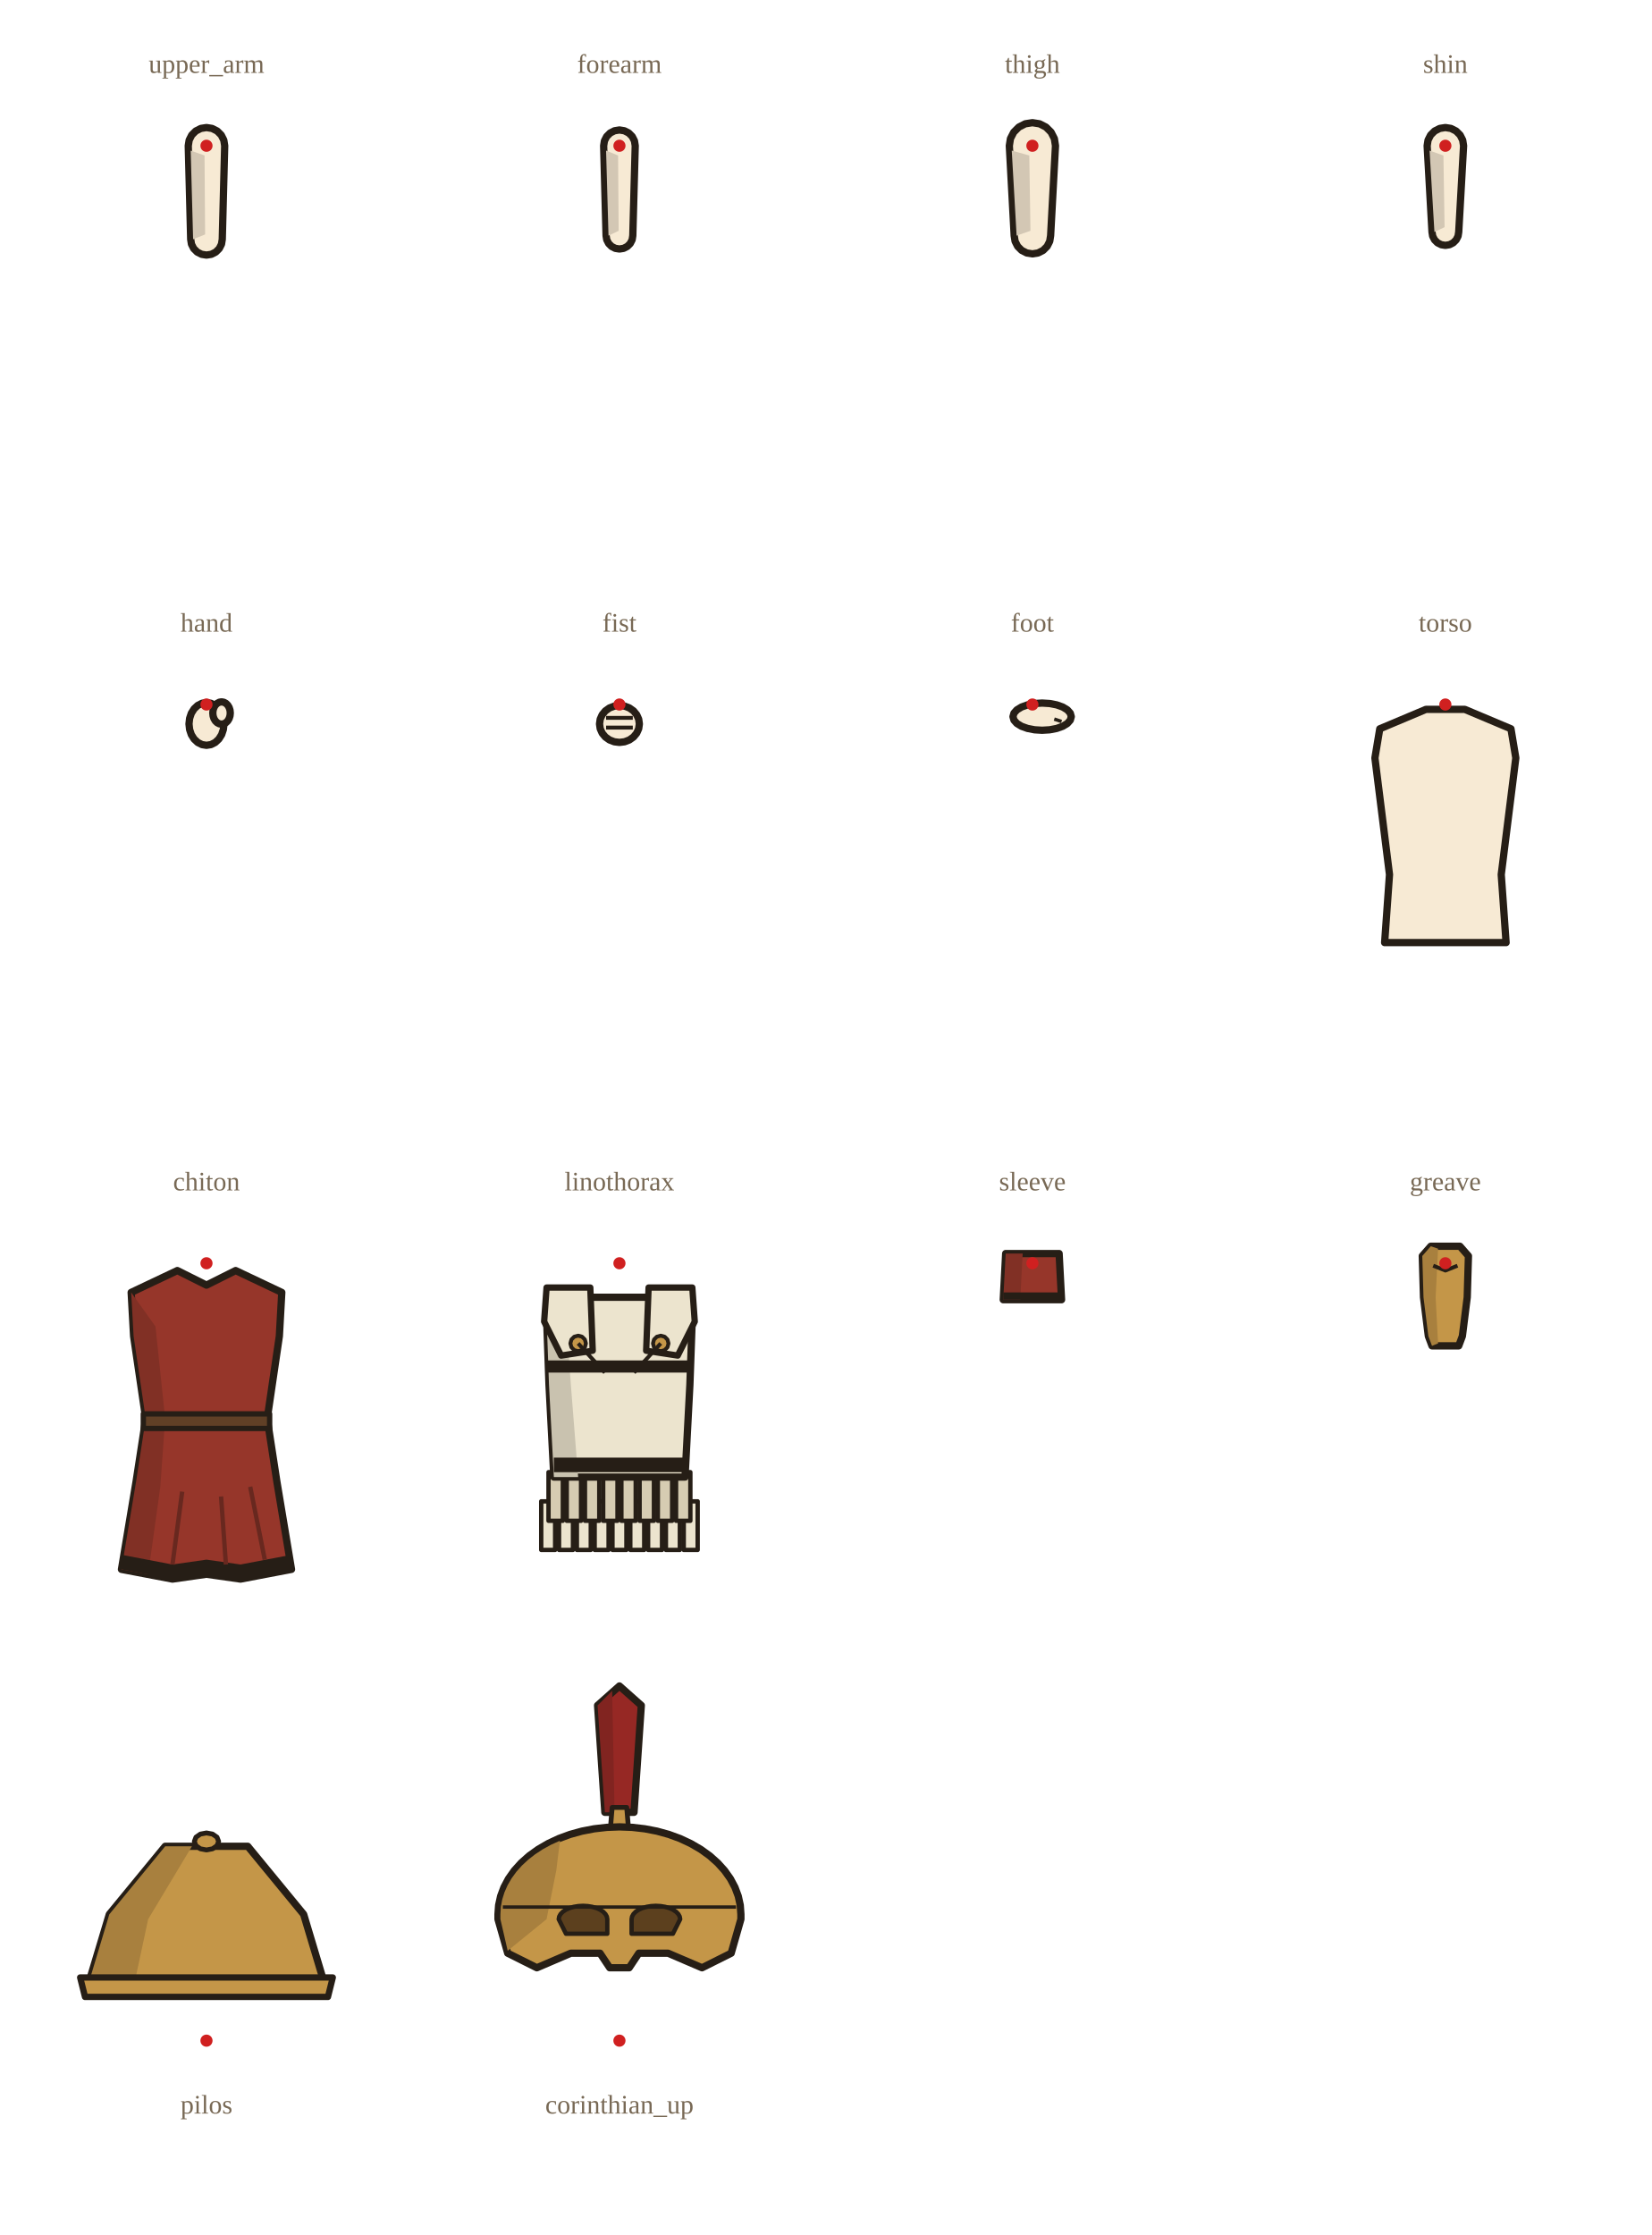
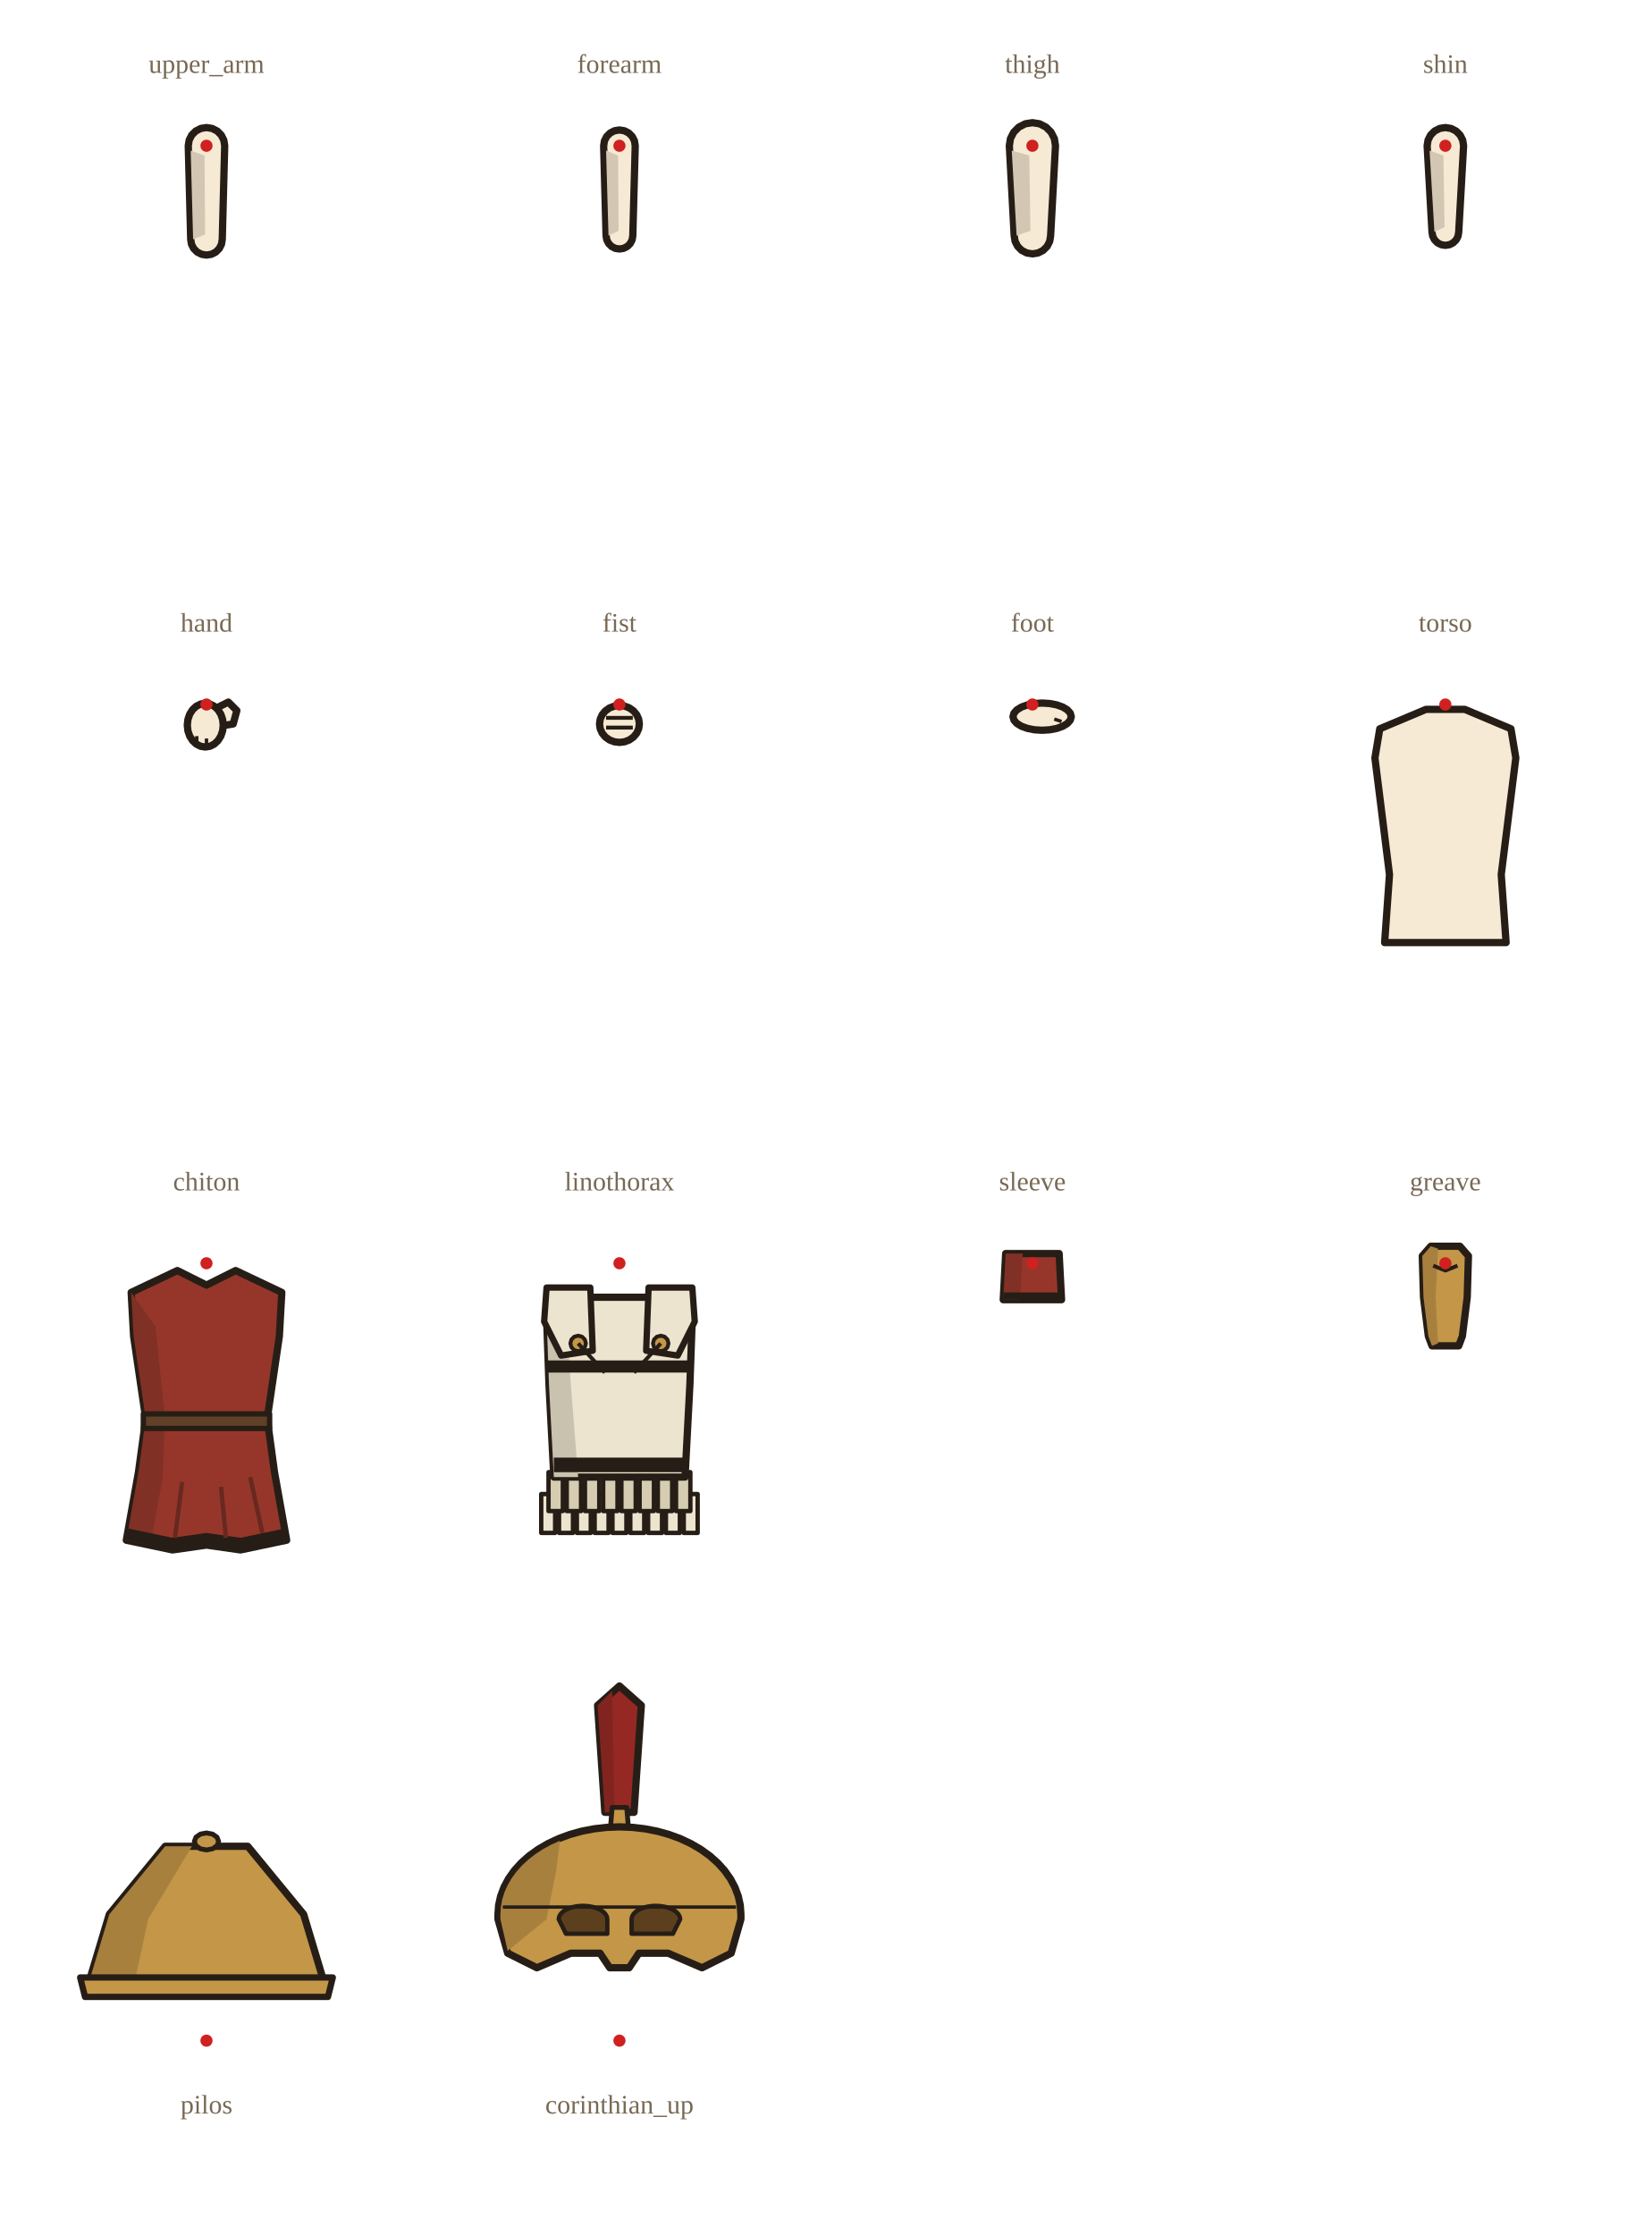
<svg xmlns="http://www.w3.org/2000/svg" width="680" height="920" viewBox="0 0 680 920">
  <g id="upper_arm" transform="translate(85.0,60.0)">
    <path class="skin" d="M -7.50,0.00 L -7.13,-2.32 L -6.07,-4.41 L -4.41,-6.07 L -2.32,-7.13 L -0.00,-7.50 L 2.32,-7.13 L 4.41,-6.07 L 6.07,-4.41 L 7.13,-2.32 L 7.50,-0.00 L 6.50,38.50 L 6.18,40.51 L 5.26,42.32 L 3.82,43.76 L 2.01,44.68 L 0.00,45.00 L -2.01,44.68 L -3.82,43.76 L -5.26,42.32 L -6.18,40.51 L -6.50,38.50 Z" fill="#f7ead4" stroke="#261e16" stroke-width="3.0" stroke-linejoin="round" />
    <path class="skin_sh" d="M -6.50,2.00 L -0.80,4.00 L -0.56,36.50 L -5.50,38.50 Z" fill="#d3c7b4" stroke-linejoin="round" />
    <circle class="pivot" cx="0" cy="0" r="2.5" fill="#d02020" />
    <text class="label" x="0" y="-30" font-size="11" text-anchor="middle" fill="#786955">upper_arm</text>
  </g>
  <g id="forearm" transform="translate(255.0,60.0)">
    <path class="skin" d="M -6.50,0.00 L -6.18,-2.01 L -5.26,-3.82 L -3.82,-5.26 L -2.01,-6.18 L -0.00,-6.50 L 2.01,-6.18 L 3.82,-5.26 L 5.26,-3.82 L 6.18,-2.01 L 6.50,-0.00 L 5.50,37.00 L 5.23,38.70 L 4.45,40.23 L 3.23,41.45 L 1.70,42.23 L 0.00,42.50 L -1.70,42.23 L -3.23,41.45 L -4.45,40.23 L -5.23,38.70 L -5.50,37.00 Z" fill="#f7ead4" stroke="#261e16" stroke-width="3.0" stroke-linejoin="round" />
    <path class="skin_sh" d="M -5.50,2.00 L -0.56,4.00 L -0.32,35.00 L -4.50,37.00 Z" fill="#d3c7b4" stroke-linejoin="round" />
    <circle class="pivot" cx="0" cy="0" r="2.5" fill="#d02020" />
    <text class="label" x="0" y="-30" font-size="11" text-anchor="middle" fill="#786955">forearm</text>
  </g>
  <g id="thigh" transform="translate(425.0,60.0)">
    <path class="skin" d="M -9.50,0.00 L -9.04,-2.94 L -7.69,-5.58 L -5.58,-7.69 L -2.94,-9.04 L -0.00,-9.50 L 2.94,-9.04 L 5.58,-7.69 L 7.69,-5.58 L 9.04,-2.94 L 9.50,-0.00 L 7.50,37.00 L 7.13,39.32 L 6.07,41.41 L 4.41,43.07 L 2.32,44.13 L 0.00,44.50 L -2.32,44.13 L -4.41,43.07 L -6.07,41.41 L -7.13,39.32 L -7.50,37.00 Z" fill="#f7ead4" stroke="#261e16" stroke-width="3.0" stroke-linejoin="round" />
    <path class="skin_sh" d="M -8.50,2.00 L -1.28,4.00 L -0.80,35.00 L -6.50,37.00 Z" fill="#d3c7b4" stroke-linejoin="round" />
    <circle class="pivot" cx="0" cy="0" r="2.5" fill="#d02020" />
    <text class="label" x="0" y="-30" font-size="11" text-anchor="middle" fill="#786955">thigh</text>
  </g>
  <g id="shin" transform="translate(595.0,60.0)">
    <path class="skin" d="M -7.50,0.00 L -7.13,-2.32 L -6.07,-4.41 L -4.41,-6.07 L -2.32,-7.13 L -0.00,-7.50 L 2.32,-7.13 L 4.41,-6.07 L 6.07,-4.41 L 7.13,-2.32 L 7.50,-0.00 L 5.50,35.50 L 5.23,37.20 L 4.45,38.73 L 3.23,39.95 L 1.70,40.73 L 0.00,41.00 L -1.70,40.73 L -3.23,39.95 L -4.45,38.73 L -5.23,37.20 L -5.50,35.50 Z" fill="#f7ead4" stroke="#261e16" stroke-width="3.0" stroke-linejoin="round" />
    <path class="skin_sh" d="M -6.50,2.00 L -0.80,4.00 L -0.32,33.50 L -4.50,35.50 Z" fill="#d3c7b4" stroke-linejoin="round" />
    <circle class="pivot" cx="0" cy="0" r="2.5" fill="#d02020" />
    <text class="label" x="0" y="-30" font-size="11" text-anchor="middle" fill="#786955">shin</text>
  </g>
  <g id="hand" transform="translate(85.0,290.0)">
-     <path class="skin" d="M 7.20,8.00 L 6.95,10.28 L 6.24,12.40 L 5.09,14.22 L 3.60,15.62 L 1.86,16.50 L 0.00,16.80 L -1.86,16.50 L -3.60,15.62 L -5.09,14.22 L -6.24,12.40 L -6.95,10.28 L -7.20,8.00 L -6.95,5.72 L -6.24,3.60 L -5.09,1.78 L -3.60,0.38 L -1.86,-0.50 L -0.00,-0.80 L 1.86,-0.50 L 3.60,0.38 L 5.09,1.78 L 6.24,3.60 L 6.95,5.72 Z" fill="#f7ead4" stroke="#261e16" stroke-width="3.0" stroke-linejoin="round" />
-     <path class="skin" d="M 9.80,3.50 L 9.68,4.69 L 9.32,5.80 L 8.75,6.75 L 8.00,7.48 L 7.13,7.94 L 6.20,8.10 L 5.27,7.94 L 4.40,7.48 L 3.65,6.75 L 3.08,5.80 L 2.72,4.69 L 2.60,3.50 L 2.72,2.31 L 3.08,1.20 L 3.65,0.25 L 4.40,-0.48 L 5.27,-0.94 L 6.20,-1.10 L 7.13,-0.94 L 8.00,-0.48 L 8.75,0.25 L 9.32,1.20 L 9.68,2.31 Z" fill="#f7ead4" stroke="#261e16" stroke-width="3.0" stroke-linejoin="round" />
+     <path class="skin" d="M 3.00,2.00 L 9.00,-1.00 L 12.50,2.50 L 11.00,8.00 L 5.00,9.00 Z" fill="#f7ead4" stroke="#261e16" stroke-width="3.0" stroke-linejoin="round" />
+     <path class="skin" d="M 6.90,8.50 L 6.65,10.83 L 5.91,13.00 L 4.73,14.86 L 3.20,16.29 L 1.42,17.19 L -0.50,17.50 L -2.42,17.19 L -4.20,16.29 L -5.73,14.86 L -6.91,13.00 L -7.65,10.83 L -7.90,8.50 L -7.65,6.17 L -6.91,4.00 L -5.73,2.14 L -4.20,0.71 L -2.42,-0.19 L -0.50,-0.50 L 1.42,-0.19 L 3.20,0.71 L 4.73,2.14 L 5.91,4.00 L 6.65,6.17 Z" fill="#f7ead4" stroke="#261e16" stroke-width="3.0" stroke-linejoin="round" />
+     <path class="line" d="M -4.00,13.00 L -4.00,16.50" fill="none" stroke="#261e16" stroke-width="1.4" stroke-linejoin="round" />
+     <path class="line" d="M 0.00,14.00 L 0.00,17.50" fill="none" stroke="#261e16" stroke-width="1.4" stroke-linejoin="round" />
    <circle class="pivot" cx="0" cy="0" r="2.5" fill="#d02020" />
    <text class="label" x="0" y="-30" font-size="11" text-anchor="middle" fill="#786955">hand</text>
  </g>
  <g id="fist" transform="translate(255.0,290.0)">
    <path class="skin" d="M 8.20,8.00 L 7.92,9.97 L 7.10,11.80 L 5.80,13.37 L 4.10,14.58 L 2.12,15.34 L 0.00,15.60 L -2.12,15.34 L -4.10,14.58 L -5.80,13.37 L -7.10,11.80 L -7.92,9.97 L -8.20,8.00 L -7.92,6.03 L -7.10,4.20 L -5.80,2.63 L -4.10,1.42 L -2.12,0.66 L -0.00,0.40 L 2.12,0.66 L 4.10,1.42 L 5.80,2.63 L 7.10,4.20 L 7.92,6.03 Z" fill="#f7ead4" stroke="#261e16" stroke-width="3.0" stroke-linejoin="round" />
    <path class="line" d="M -5.50,5.50 L 5.50,5.50" fill="none" stroke="#261e16" stroke-width="1.6" stroke-linejoin="round" />
    <path class="line" d="M -5.50,9.50 L 5.50,9.50" fill="none" stroke="#261e16" stroke-width="1.6" stroke-linejoin="round" />
    <circle class="pivot" cx="0" cy="0" r="2.5" fill="#d02020" />
    <text class="label" x="0" y="-30" font-size="11" text-anchor="middle" fill="#786955">fist</text>
  </g>
  <g id="foot" transform="translate(425.0,290.0)">
    <path class="skin" d="M 16.00,5.00 L 15.59,6.45 L 14.39,7.80 L 12.49,8.96 L 10.00,9.85 L 7.11,10.41 L 4.00,10.60 L 0.89,10.41 L -2.00,9.85 L -4.49,8.96 L -6.39,7.80 L -7.59,6.45 L -8.00,5.00 L -7.59,3.55 L -6.39,2.20 L -4.49,1.04 L -2.00,0.15 L 0.89,-0.41 L 4.00,-0.60 L 7.11,-0.41 L 10.00,0.15 L 12.49,1.04 L 14.39,2.20 L 15.59,3.55 Z" fill="#f7ead4" stroke="#261e16" stroke-width="3.0" stroke-linejoin="round" />
    <path class="line" d="M 9.00,6.00 L 12.00,7.00" fill="none" stroke="#261e16" stroke-width="1.4" stroke-linejoin="round" />
    <circle class="pivot" cx="0" cy="0" r="2.5" fill="#d02020" />
    <text class="label" x="0" y="-30" font-size="11" text-anchor="middle" fill="#786955">foot</text>
  </g>
  <g id="torso" transform="translate(595.0,290.0)">
    <path class="skin" d="M -27.00,10.00 L -29.00,22.00 L -23.00,70.00 L -25.00,98.00 L 25.00,98.00 L 23.00,70.00 L 29.00,22.00 L 27.00,10.00 L 8.00,2.00 L -8.00,2.00 Z" fill="#f7ead4" stroke="#261e16" stroke-width="3.0" stroke-linejoin="round" />
    <circle class="pivot" cx="0" cy="0" r="2.5" fill="#d02020" />
    <text class="label" x="0" y="-30" font-size="11" text-anchor="middle" fill="#786955">torso</text>
  </g>
  <g id="chiton" transform="translate(85.0,520.0)">
-     <path class="cloth" d="M -12.00,3.00 L -31.00,12.00 L -30.00,30.00 L -25.00,64.00 L -29.00,90.00 L -35.00,126.00 L -14.00,130.00 L 0.00,128.00 L 14.00,130.00 L 35.00,126.00 L 29.00,90.00 L 25.00,64.00 L 30.00,30.00 L 31.00,12.00 L 12.00,3.00 L 0.00,9.00 Z" fill="#96362a" stroke="#261e16" stroke-width="3.0" stroke-linejoin="round" />
-     <path class="cloth_sh" d="M -31.00,12.00 L -30.00,30.00 L -25.00,64.00 L -29.00,90.00 L -35.00,126.00 L -24.00,128.00 L -19.00,92.00 L -17.00,64.00 L -21.00,26.00 Z" fill="#813025" stroke-linejoin="round" />
-     <path class="trim" d="M -35.00,120.00 L -14.00,124.00 L 0.00,122.00 L 14.00,124.00 L 35.00,120.00 L 35.00,126.00 L 14.00,130.00 L 0.00,128.00 L -14.00,130.00 L -35.00,126.00 Z" fill="#261e16" stroke-linejoin="round" />
-     <path class="fold" d="M -10.00,94.00 L -14.00,124.00" fill="none" stroke="#68281f" stroke-width="1.8" stroke-linejoin="round" />
-     <path class="fold" d="M 6.00,96.00 L 8.00,124.00" fill="none" stroke="#68281f" stroke-width="1.8" stroke-linejoin="round" />
-     <path class="fold" d="M 18.00,92.00 L 24.00,122.00" fill="none" stroke="#68281f" stroke-width="1.8" stroke-linejoin="round" />
+     <path class="cloth" d="M -12.00,3.00 L -31.00,12.00 L -30.00,30.00 L -25.00,64.00 L -28.00,86.00 L -33.00,114.00 L -14.00,118.00 L 0.00,116.00 L 14.00,118.00 L 33.00,114.00 L 28.00,86.00 L 25.00,64.00 L 30.00,30.00 L 31.00,12.00 L 12.00,3.00 L 0.00,9.00 Z" fill="#96362a" stroke="#261e16" stroke-width="3.0" stroke-linejoin="round" />
+     <path class="cloth_sh" d="M -31.00,12.00 L -30.00,30.00 L -25.00,64.00 L -28.00,86.00 L -33.00,114.00 L -23.00,116.00 L -18.00,88.00 L -17.00,64.00 L -21.00,26.00 Z" fill="#813025" stroke-linejoin="round" />
+     <path class="trim" d="M -33.00,109.00 L -14.00,113.00 L 0.00,111.00 L 14.00,113.00 L 33.00,109.00 L 33.00,114.00 L 14.00,118.00 L 0.00,116.00 L -14.00,118.00 L -33.00,114.00 Z" fill="#261e16" stroke-linejoin="round" />
+     <path class="fold" d="M -10.00,90.00 L -13.00,113.00" fill="none" stroke="#68281f" stroke-width="1.8" stroke-linejoin="round" />
+     <path class="fold" d="M 6.00,92.00 L 8.00,113.00" fill="none" stroke="#68281f" stroke-width="1.8" stroke-linejoin="round" />
+     <path class="fold" d="M 18.00,88.00 L 23.00,111.00" fill="none" stroke="#68281f" stroke-width="1.8" stroke-linejoin="round" />
    <path class="belt" d="M -26.00,62.00 L 26.00,62.00 L 26.00,68.00 L -26.00,68.00 Z" fill="#604026" stroke="#261e16" stroke-width="2.2" stroke-linejoin="round" />
    <circle class="pivot" cx="0" cy="0" r="2.5" fill="#d02020" />
    <text class="label" x="0" y="-30" font-size="11" text-anchor="middle" fill="#786955">chiton</text>
  </g>
  <g id="linothorax" transform="translate(255.0,520.0)">
-     <path class="linen" d="M -32.20,98.00 L -26.47,98.00 L -26.47,118.00 L -32.20,118.00 Z" fill="#ece4ce" stroke="#261e16" stroke-width="1.8" stroke-linejoin="round" />
-     <path class="linen" d="M -24.87,98.00 L -19.13,98.00 L -19.13,118.00 L -24.87,118.00 Z" fill="#ece4ce" stroke="#261e16" stroke-width="1.8" stroke-linejoin="round" />
-     <path class="linen" d="M -17.53,98.00 L -11.80,98.00 L -11.80,118.00 L -17.53,118.00 Z" fill="#ece4ce" stroke="#261e16" stroke-width="1.8" stroke-linejoin="round" />
-     <path class="linen" d="M -10.20,98.00 L -4.47,98.00 L -4.47,118.00 L -10.20,118.00 Z" fill="#ece4ce" stroke="#261e16" stroke-width="1.8" stroke-linejoin="round" />
-     <path class="linen" d="M -2.87,98.00 L 2.87,98.00 L 2.87,118.00 L -2.87,118.00 Z" fill="#ece4ce" stroke="#261e16" stroke-width="1.8" stroke-linejoin="round" />
-     <path class="linen" d="M 4.47,98.00 L 10.20,98.00 L 10.20,118.00 L 4.47,118.00 Z" fill="#ece4ce" stroke="#261e16" stroke-width="1.8" stroke-linejoin="round" />
-     <path class="linen" d="M 11.80,98.00 L 17.53,98.00 L 17.53,118.00 L 11.80,118.00 Z" fill="#ece4ce" stroke="#261e16" stroke-width="1.8" stroke-linejoin="round" />
-     <path class="linen" d="M 19.13,98.00 L 24.87,98.00 L 24.87,118.00 L 19.13,118.00 Z" fill="#ece4ce" stroke="#261e16" stroke-width="1.8" stroke-linejoin="round" />
-     <path class="linen" d="M 26.47,98.00 L 32.20,98.00 L 32.20,118.00 L 26.47,118.00 Z" fill="#ece4ce" stroke="#261e16" stroke-width="1.8" stroke-linejoin="round" />
-     <path class="linen2" d="M -29.20,86.00 L -23.30,86.00 L -23.30,106.00 L -29.20,106.00 Z" fill="#d6ccb2" stroke="#261e16" stroke-width="1.8" stroke-linejoin="round" />
-     <path class="linen2" d="M -21.70,86.00 L -15.80,86.00 L -15.80,106.00 L -21.70,106.00 Z" fill="#d6ccb2" stroke="#261e16" stroke-width="1.8" stroke-linejoin="round" />
-     <path class="linen2" d="M -14.20,86.00 L -8.30,86.00 L -8.30,106.00 L -14.20,106.00 Z" fill="#d6ccb2" stroke="#261e16" stroke-width="1.8" stroke-linejoin="round" />
-     <path class="linen2" d="M -6.70,86.00 L -0.80,86.00 L -0.80,106.00 L -6.70,106.00 Z" fill="#d6ccb2" stroke="#261e16" stroke-width="1.8" stroke-linejoin="round" />
-     <path class="linen2" d="M 0.80,86.00 L 6.70,86.00 L 6.70,106.00 L 0.80,106.00 Z" fill="#d6ccb2" stroke="#261e16" stroke-width="1.8" stroke-linejoin="round" />
-     <path class="linen2" d="M 8.30,86.00 L 14.20,86.00 L 14.20,106.00 L 8.30,106.00 Z" fill="#d6ccb2" stroke="#261e16" stroke-width="1.8" stroke-linejoin="round" />
-     <path class="linen2" d="M 15.80,86.00 L 21.70,86.00 L 21.70,106.00 L 15.80,106.00 Z" fill="#d6ccb2" stroke="#261e16" stroke-width="1.8" stroke-linejoin="round" />
-     <path class="linen2" d="M 23.30,86.00 L 29.20,86.00 L 29.20,106.00 L 23.30,106.00 Z" fill="#d6ccb2" stroke="#261e16" stroke-width="1.8" stroke-linejoin="round" />
+     <path class="linen" d="M -32.20,95.00 L -26.47,95.00 L -26.47,111.00 L -32.20,111.00 Z" fill="#ece4ce" stroke="#261e16" stroke-width="1.8" stroke-linejoin="round" />
+     <path class="linen" d="M -24.87,95.00 L -19.13,95.00 L -19.13,111.00 L -24.87,111.00 Z" fill="#ece4ce" stroke="#261e16" stroke-width="1.8" stroke-linejoin="round" />
+     <path class="linen" d="M -17.53,95.00 L -11.80,95.00 L -11.80,111.00 L -17.53,111.00 Z" fill="#ece4ce" stroke="#261e16" stroke-width="1.8" stroke-linejoin="round" />
+     <path class="linen" d="M -10.20,95.00 L -4.47,95.00 L -4.47,111.00 L -10.20,111.00 Z" fill="#ece4ce" stroke="#261e16" stroke-width="1.8" stroke-linejoin="round" />
+     <path class="linen" d="M -2.87,95.00 L 2.87,95.00 L 2.87,111.00 L -2.87,111.00 Z" fill="#ece4ce" stroke="#261e16" stroke-width="1.8" stroke-linejoin="round" />
+     <path class="linen" d="M 4.47,95.00 L 10.20,95.00 L 10.20,111.00 L 4.47,111.00 Z" fill="#ece4ce" stroke="#261e16" stroke-width="1.8" stroke-linejoin="round" />
+     <path class="linen" d="M 11.80,95.00 L 17.53,95.00 L 17.53,111.00 L 11.80,111.00 Z" fill="#ece4ce" stroke="#261e16" stroke-width="1.8" stroke-linejoin="round" />
+     <path class="linen" d="M 19.13,95.00 L 24.87,95.00 L 24.87,111.00 L 19.13,111.00 Z" fill="#ece4ce" stroke="#261e16" stroke-width="1.8" stroke-linejoin="round" />
+     <path class="linen" d="M 26.47,95.00 L 32.20,95.00 L 32.20,111.00 L 26.47,111.00 Z" fill="#ece4ce" stroke="#261e16" stroke-width="1.8" stroke-linejoin="round" />
+     <path class="linen2" d="M -29.20,86.00 L -23.30,86.00 L -23.30,102.00 L -29.20,102.00 Z" fill="#d6ccb2" stroke="#261e16" stroke-width="1.8" stroke-linejoin="round" />
+     <path class="linen2" d="M -21.70,86.00 L -15.80,86.00 L -15.80,102.00 L -21.70,102.00 Z" fill="#d6ccb2" stroke="#261e16" stroke-width="1.8" stroke-linejoin="round" />
+     <path class="linen2" d="M -14.20,86.00 L -8.30,86.00 L -8.30,102.00 L -14.20,102.00 Z" fill="#d6ccb2" stroke="#261e16" stroke-width="1.8" stroke-linejoin="round" />
+     <path class="linen2" d="M -6.70,86.00 L -0.80,86.00 L -0.80,102.00 L -6.70,102.00 Z" fill="#d6ccb2" stroke="#261e16" stroke-width="1.8" stroke-linejoin="round" />
+     <path class="linen2" d="M 0.80,86.00 L 6.70,86.00 L 6.70,102.00 L 0.80,102.00 Z" fill="#d6ccb2" stroke="#261e16" stroke-width="1.8" stroke-linejoin="round" />
+     <path class="linen2" d="M 8.30,86.00 L 14.20,86.00 L 14.20,102.00 L 8.30,102.00 Z" fill="#d6ccb2" stroke="#261e16" stroke-width="1.8" stroke-linejoin="round" />
+     <path class="linen2" d="M 15.80,86.00 L 21.70,86.00 L 21.70,102.00 L 15.80,102.00 Z" fill="#d6ccb2" stroke="#261e16" stroke-width="1.8" stroke-linejoin="round" />
+     <path class="linen2" d="M 23.30,86.00 L 29.20,86.00 L 29.20,102.00 L 23.30,102.00 Z" fill="#d6ccb2" stroke="#261e16" stroke-width="1.8" stroke-linejoin="round" />
    <path class="linen" d="M -30.00,22.00 L -29.00,50.00 L -27.00,88.00 L 27.00,88.00 L 29.00,50.00 L 30.00,22.00 L 18.00,14.00 L -18.00,14.00 Z" fill="#ece4ce" stroke="#261e16" stroke-width="3.0" stroke-linejoin="round" />
    <path class="linen_sh" d="M -30.00,22.00 L -29.00,50.00 L -27.00,88.00 L -17.00,88.00 L -20.00,50.00 L -22.00,22.00 Z" fill="#c9c2af" stroke-linejoin="round" />
    <path class="trim" d="M -27.00,80.00 L 27.00,80.00 L 27.00,86.00 L -27.00,86.00 Z" fill="#261e16" stroke-linejoin="round" />
    <path class="trim" d="M -29.50,40.00 L 29.50,40.00 L 29.40,45.00 L -29.40,45.00 Z" fill="#261e16" stroke-linejoin="round" />
    <path class="linen" d="M -30.00,10.00 L -12.00,10.00 L -11.00,36.00 L -24.00,38.00 L -31.00,24.00 Z" fill="#ece4ce" stroke="#261e16" stroke-width="2.6" stroke-linejoin="round" />
    <path class="linen" d="M 30.00,10.00 L 12.00,10.00 L 11.00,36.00 L 24.00,38.00 L 31.00,24.00 Z" fill="#ece4ce" stroke="#261e16" stroke-width="2.6" stroke-linejoin="round" />
    <path class="metal" d="M -13.80,33.00 L -14.23,34.60 L -15.40,35.77 L -17.00,36.20 L -18.60,35.77 L -19.77,34.60 L -20.20,33.00 L -19.77,31.40 L -18.60,30.23 L -17.00,29.80 L -15.40,30.23 L -14.23,31.40 Z" fill="#c49648" stroke="#261e16" stroke-width="1.6" stroke-linejoin="round" />
    <path class="metal" d="M 20.20,33.00 L 19.77,34.60 L 18.60,35.77 L 17.00,36.20 L 15.40,35.77 L 14.23,34.60 L 13.80,33.00 L 14.23,31.40 L 15.40,30.23 L 17.00,29.80 L 18.60,30.23 L 19.77,31.40 Z" fill="#c49648" stroke="#261e16" stroke-width="1.6" stroke-linejoin="round" />
    <path class="line" d="M -17.00,33.00 L -6.00,45.00" fill="none" stroke="#261e16" stroke-width="1.6" stroke-linejoin="round" />
    <path class="line" d="M 17.00,33.00 L 6.00,45.00" fill="none" stroke="#261e16" stroke-width="1.6" stroke-linejoin="round" />
    <circle class="pivot" cx="0" cy="0" r="2.5" fill="#d02020" />
    <text class="label" x="0" y="-30" font-size="11" text-anchor="middle" fill="#786955">linothorax</text>
  </g>
  <g id="sleeve" transform="translate(425.0,520.0)">
    <path class="cloth" d="M -11.00,-4.00 L 11.00,-4.00 L 12.00,15.00 L -12.00,15.00 Z" fill="#96362a" stroke="#261e16" stroke-width="3.0" stroke-linejoin="round" />
    <path class="cloth_sh" d="M -11.00,-4.00 L -4.00,-4.00 L -5.00,15.00 L -12.00,15.00 Z" fill="#813025" stroke-linejoin="round" />
    <path class="trim" d="M -12.00,12.00 L 12.00,12.00 L 12.00,15.00 L -12.00,15.00 Z" fill="#261e16" stroke-linejoin="round" />
    <circle class="pivot" cx="0" cy="0" r="2.5" fill="#d02020" />
    <text class="label" x="0" y="-30" font-size="11" text-anchor="middle" fill="#786955">sleeve</text>
  </g>
  <g id="greave" transform="translate(595.0,520.0)">
    <path class="metal" d="M -9.50,-3.00 L -6.00,-7.00 L 6.00,-7.00 L 9.50,-3.00 L 9.00,14.00 L 7.00,30.00 L 5.50,34.00 L -5.50,34.00 L -7.00,30.00 L -9.00,14.00 Z" fill="#c49648" stroke="#261e16" stroke-width="3.0" stroke-linejoin="round" />
    <path class="metal_sh" d="M -9.50,-3.00 L -6.00,-7.00 L -3.00,-6.00 L -4.00,14.00 L -3.00,33.00 L -5.50,34.00 L -7.00,30.00 L -9.00,14.00 Z" fill="#a8803e" stroke-linejoin="round" />
    <path class="line" d="M -5.00,1.00 L 0.00,3.00 L 5.00,1.00" fill="none" stroke="#261e16" stroke-width="1.6" stroke-linejoin="round" />
    <circle class="pivot" cx="0" cy="0" r="2.5" fill="#d02020" />
    <text class="label" x="0" y="-30" font-size="11" text-anchor="middle" fill="#786955">greave</text>
  </g>
  <g id="pilos" transform="translate(85.0,840.0)">
    <path class="metal" d="M -49.00,-22.00 L -40.00,-52.00 L -17.00,-80.00 L 17.00,-80.00 L 40.00,-52.00 L 49.00,-22.00 Z" fill="#c49648" stroke="#261e16" stroke-width="3.0" stroke-linejoin="round" />
    <path class="metal_sh" d="M -49.00,-22.00 L -40.00,-52.00 L -17.00,-80.00 L -6.00,-80.00 L -24.00,-50.00 L -30.00,-22.00 Z" fill="#a8803e" stroke-linejoin="round" />
    <path class="metal" d="M -52.00,-26.00 L 52.00,-26.00 L 50.00,-18.00 L -50.00,-18.00 Z" fill="#c49648" stroke="#261e16" stroke-width="2.6" stroke-linejoin="round" />
    <path class="metal" d="M 5.00,-82.00 L 4.33,-80.25 L 2.50,-78.97 L 0.00,-78.50 L -2.50,-78.97 L -4.33,-80.25 L -5.00,-82.00 L -4.33,-83.75 L -2.50,-85.03 L -0.00,-85.50 L 2.50,-85.03 L 4.33,-83.75 Z" fill="#c49648" stroke="#261e16" stroke-width="2" stroke-linejoin="round" />
    <circle class="pivot" cx="0" cy="0" r="2.5" fill="#d02020" />
    <text class="label" x="0" y="30" font-size="11" text-anchor="middle" fill="#786955">pilos</text>
  </g>
  <g id="corinthian_up" transform="translate(255.0,840.0)">
    <path class="crest" d="M -6.00,-94.00 L -9.00,-138.00 L 0.00,-146.00 L 9.00,-138.00 L 6.00,-94.00 Z" fill="#962824" stroke="#261e16" stroke-width="3.0" stroke-linejoin="round" />
    <path class="crest_sh" d="M -6.00,-94.00 L -9.00,-138.00 L -3.00,-144.00 L -2.00,-94.00 Z" fill="#812420" stroke-linejoin="round" />
    <path class="metal" d="M -3.00,-96.00 L 3.00,-96.00 L 4.00,-84.00 L -4.00,-84.00 Z" fill="#c49648" stroke="#261e16" stroke-width="2" stroke-linejoin="round" />
    <path class="metal" d="M -50.00,-52.00 L -49.73,-55.76 L -48.91,-59.48 L -47.55,-63.12 L -45.68,-66.64 L -43.30,-70.00 L -40.45,-73.16 L -37.16,-76.09 L -33.46,-78.75 L -29.39,-81.12 L -25.00,-83.18 L -20.34,-84.89 L -15.45,-86.24 L -10.40,-87.21 L -5.23,-87.80 L -0.00,-88.00 L 5.23,-87.80 L 10.40,-87.21 L 15.45,-86.24 L 20.34,-84.89 L 25.00,-83.18 L 29.39,-81.12 L 33.46,-78.75 L 37.16,-76.09 L 40.45,-73.16 L 43.30,-70.00 L 45.68,-66.64 L 47.55,-63.12 L 48.91,-59.48 L 49.73,-55.76 L 50.00,-52.00 L 50.00,-50.00 L 46.00,-36.00 L 34.00,-30.00 L 20.00,-36.00 L 8.00,-36.00 L 4.00,-30.00 L -4.00,-30.00 L -8.00,-36.00 L -20.00,-36.00 L -34.00,-30.00 L -46.00,-36.00 L -50.00,-50.00 Z" fill="#c49648" stroke="#261e16" stroke-width="3.0" stroke-linejoin="round" />
    <path class="metal_sh" d="M -49.00,-52.00 L -48.81,-55.05 L -48.26,-58.08 L -47.33,-61.06 L -46.04,-63.97 L -44.41,-66.79 L -42.44,-69.50 L -40.14,-72.08 L -37.54,-74.50 L -34.65,-76.75 L -31.50,-78.81 L -28.11,-80.67 L -24.50,-82.31 L -26.00,-70.00 L -30.00,-50.00 L -46.00,-37.00 L -49.00,-50.00 Z" fill="#a8803e" stroke-linejoin="round" />
    <path class="hole" d="M -25.00,-50.00 L -24.81,-51.07 L -24.24,-52.10 L -23.31,-53.06 L -22.07,-53.89 L -20.56,-54.57 L -18.83,-55.08 L -16.95,-55.39 L -15.00,-55.50 L -13.05,-55.39 L -11.17,-55.08 L -9.44,-54.57 L -7.93,-53.89 L -6.69,-53.06 L -5.76,-52.10 L -5.19,-51.07 L -5.00,-50.00 L -5.00,-44.00 L -22.00,-44.00 Z" fill="#5c401e" stroke="#261e16" stroke-width="1.8" stroke-linejoin="round" />
    <path class="hole" d="M 5.00,-50.00 L 5.19,-51.07 L 5.76,-52.10 L 6.69,-53.06 L 7.93,-53.89 L 9.44,-54.57 L 11.17,-55.08 L 13.05,-55.39 L 15.00,-55.50 L 16.95,-55.39 L 18.83,-55.08 L 20.56,-54.57 L 22.07,-53.89 L 23.31,-53.06 L 24.24,-52.10 L 24.81,-51.07 L 25.00,-50.00 L 22.00,-44.00 L 5.00,-44.00 Z" fill="#5c401e" stroke="#261e16" stroke-width="1.8" stroke-linejoin="round" />
    <path class="line" d="M -48.00,-55.00 L 48.00,-55.00" fill="none" stroke="#261e16" stroke-width="1.4" stroke-linejoin="round" />
    <circle class="pivot" cx="0" cy="0" r="2.5" fill="#d02020" />
    <text class="label" x="0" y="30" font-size="11" text-anchor="middle" fill="#786955">corinthian_up</text>
  </g>
</svg>
